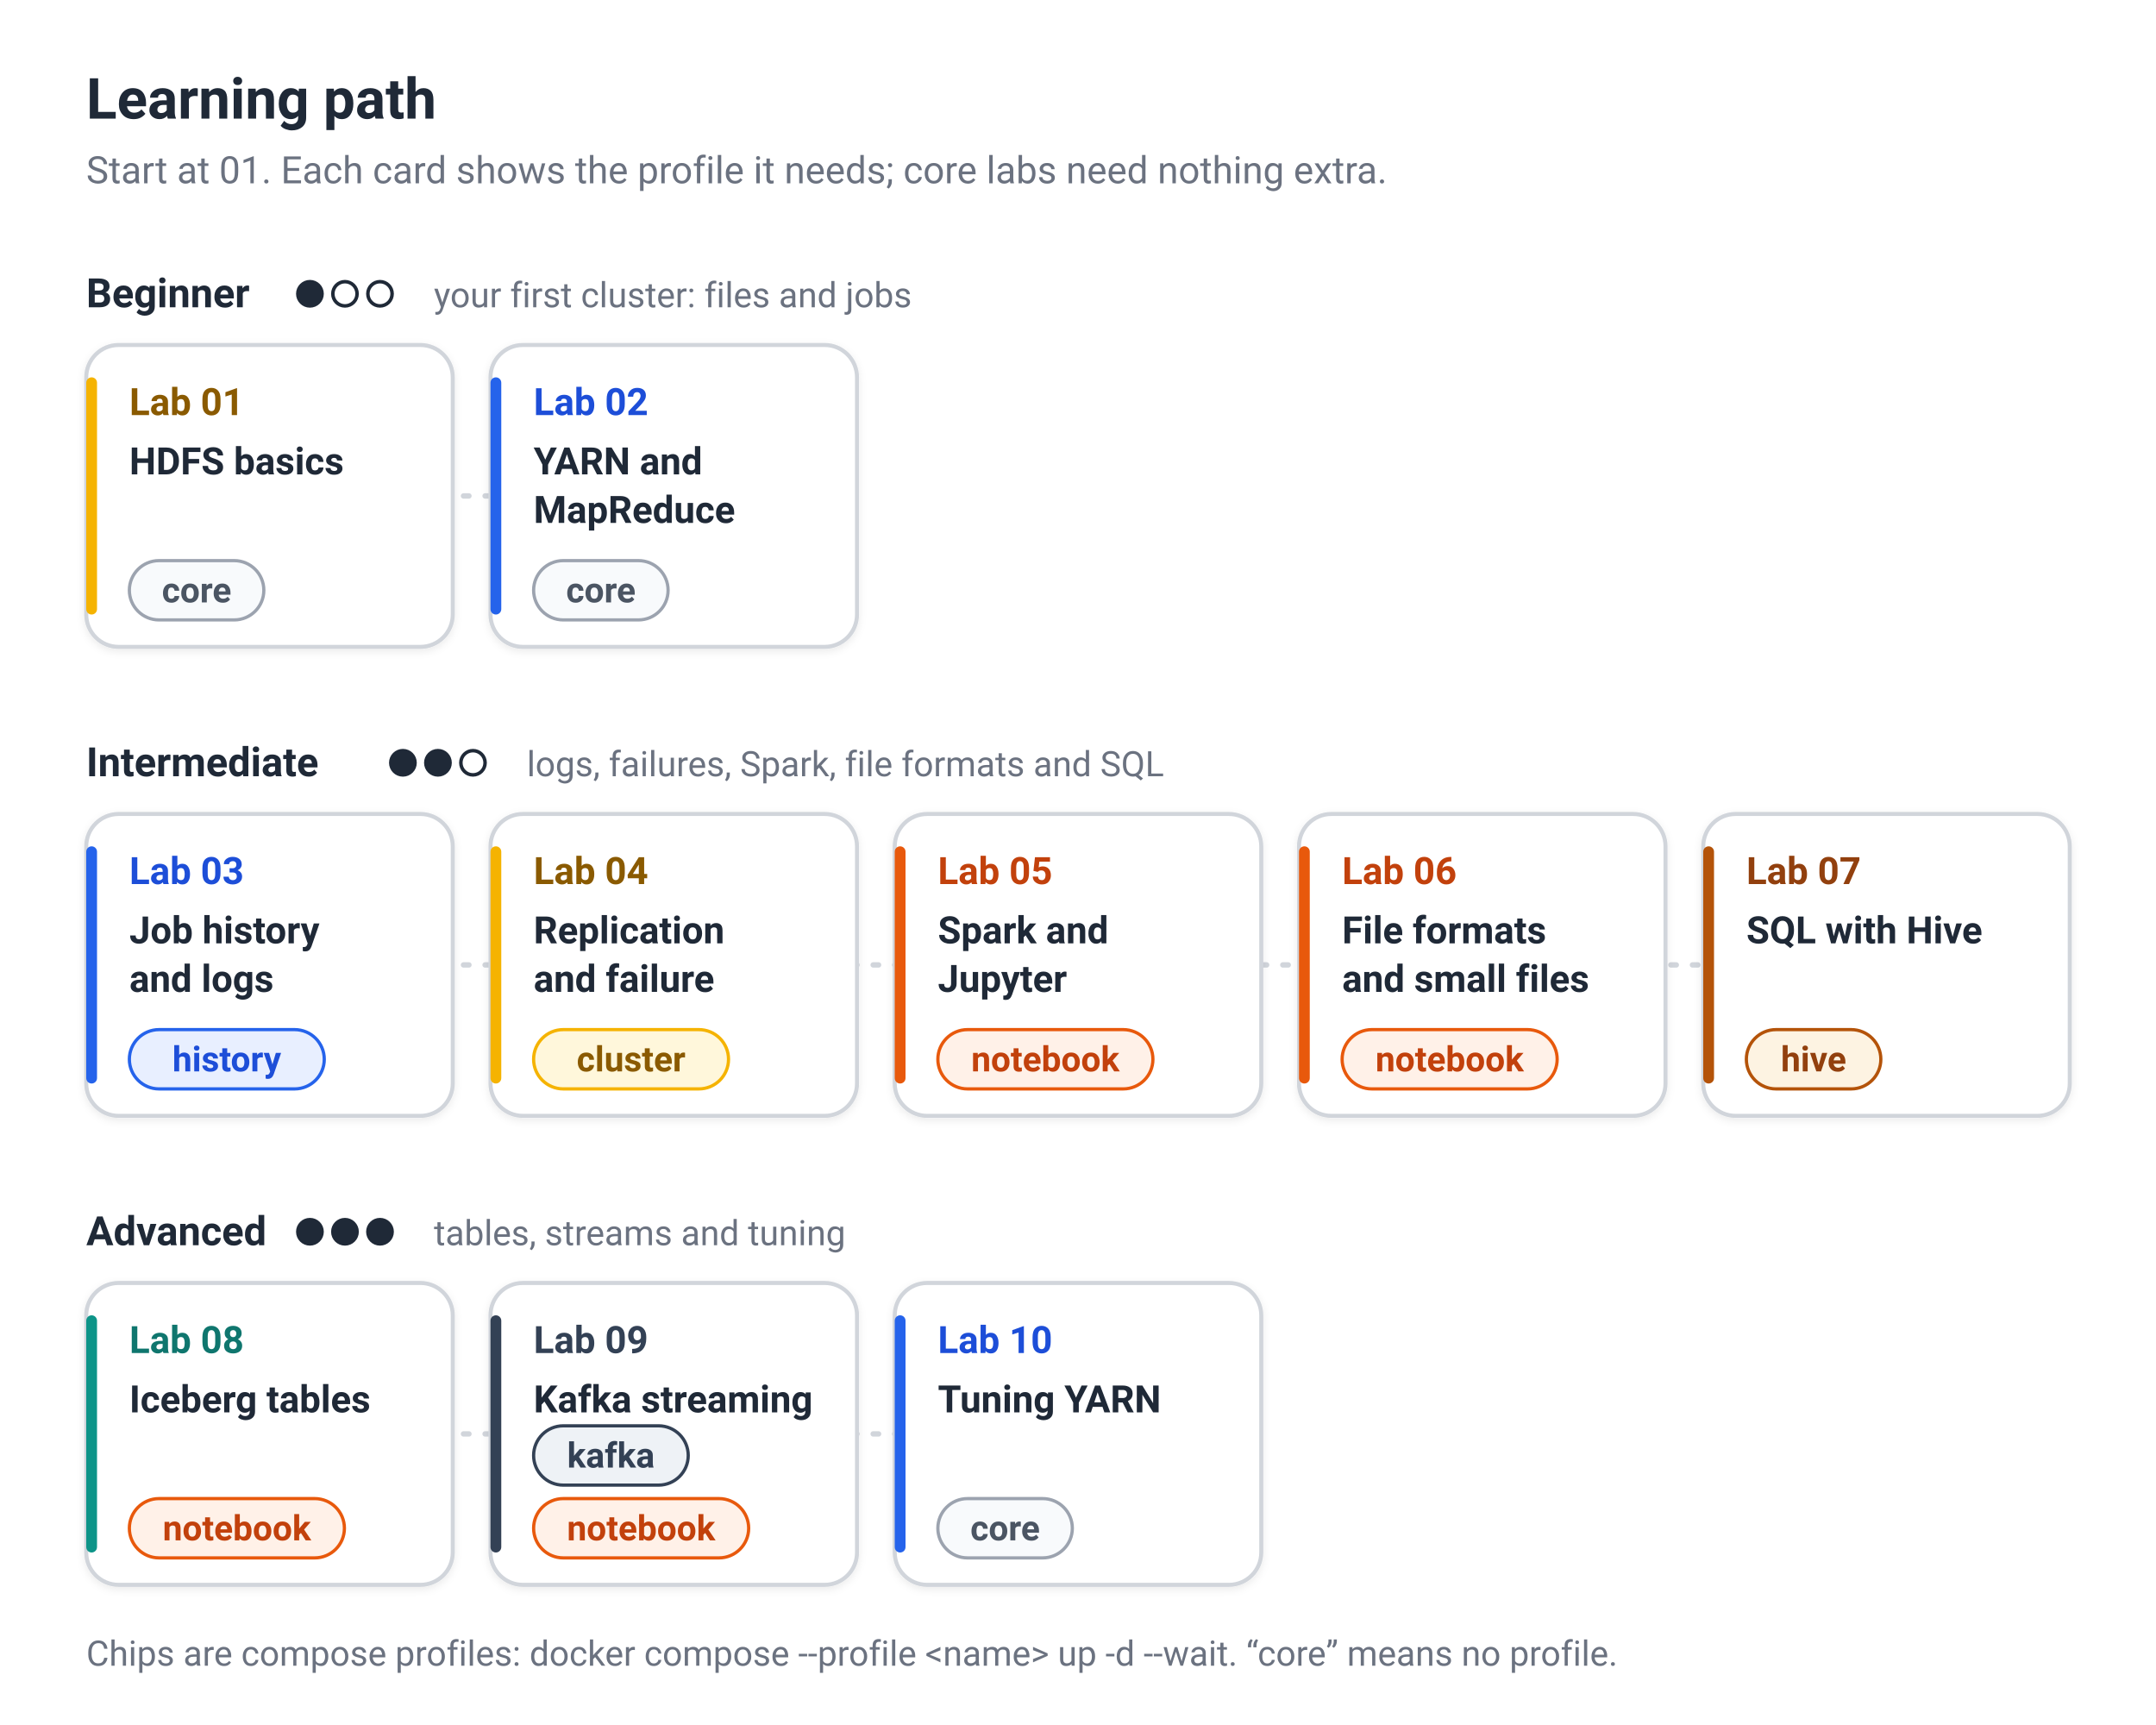
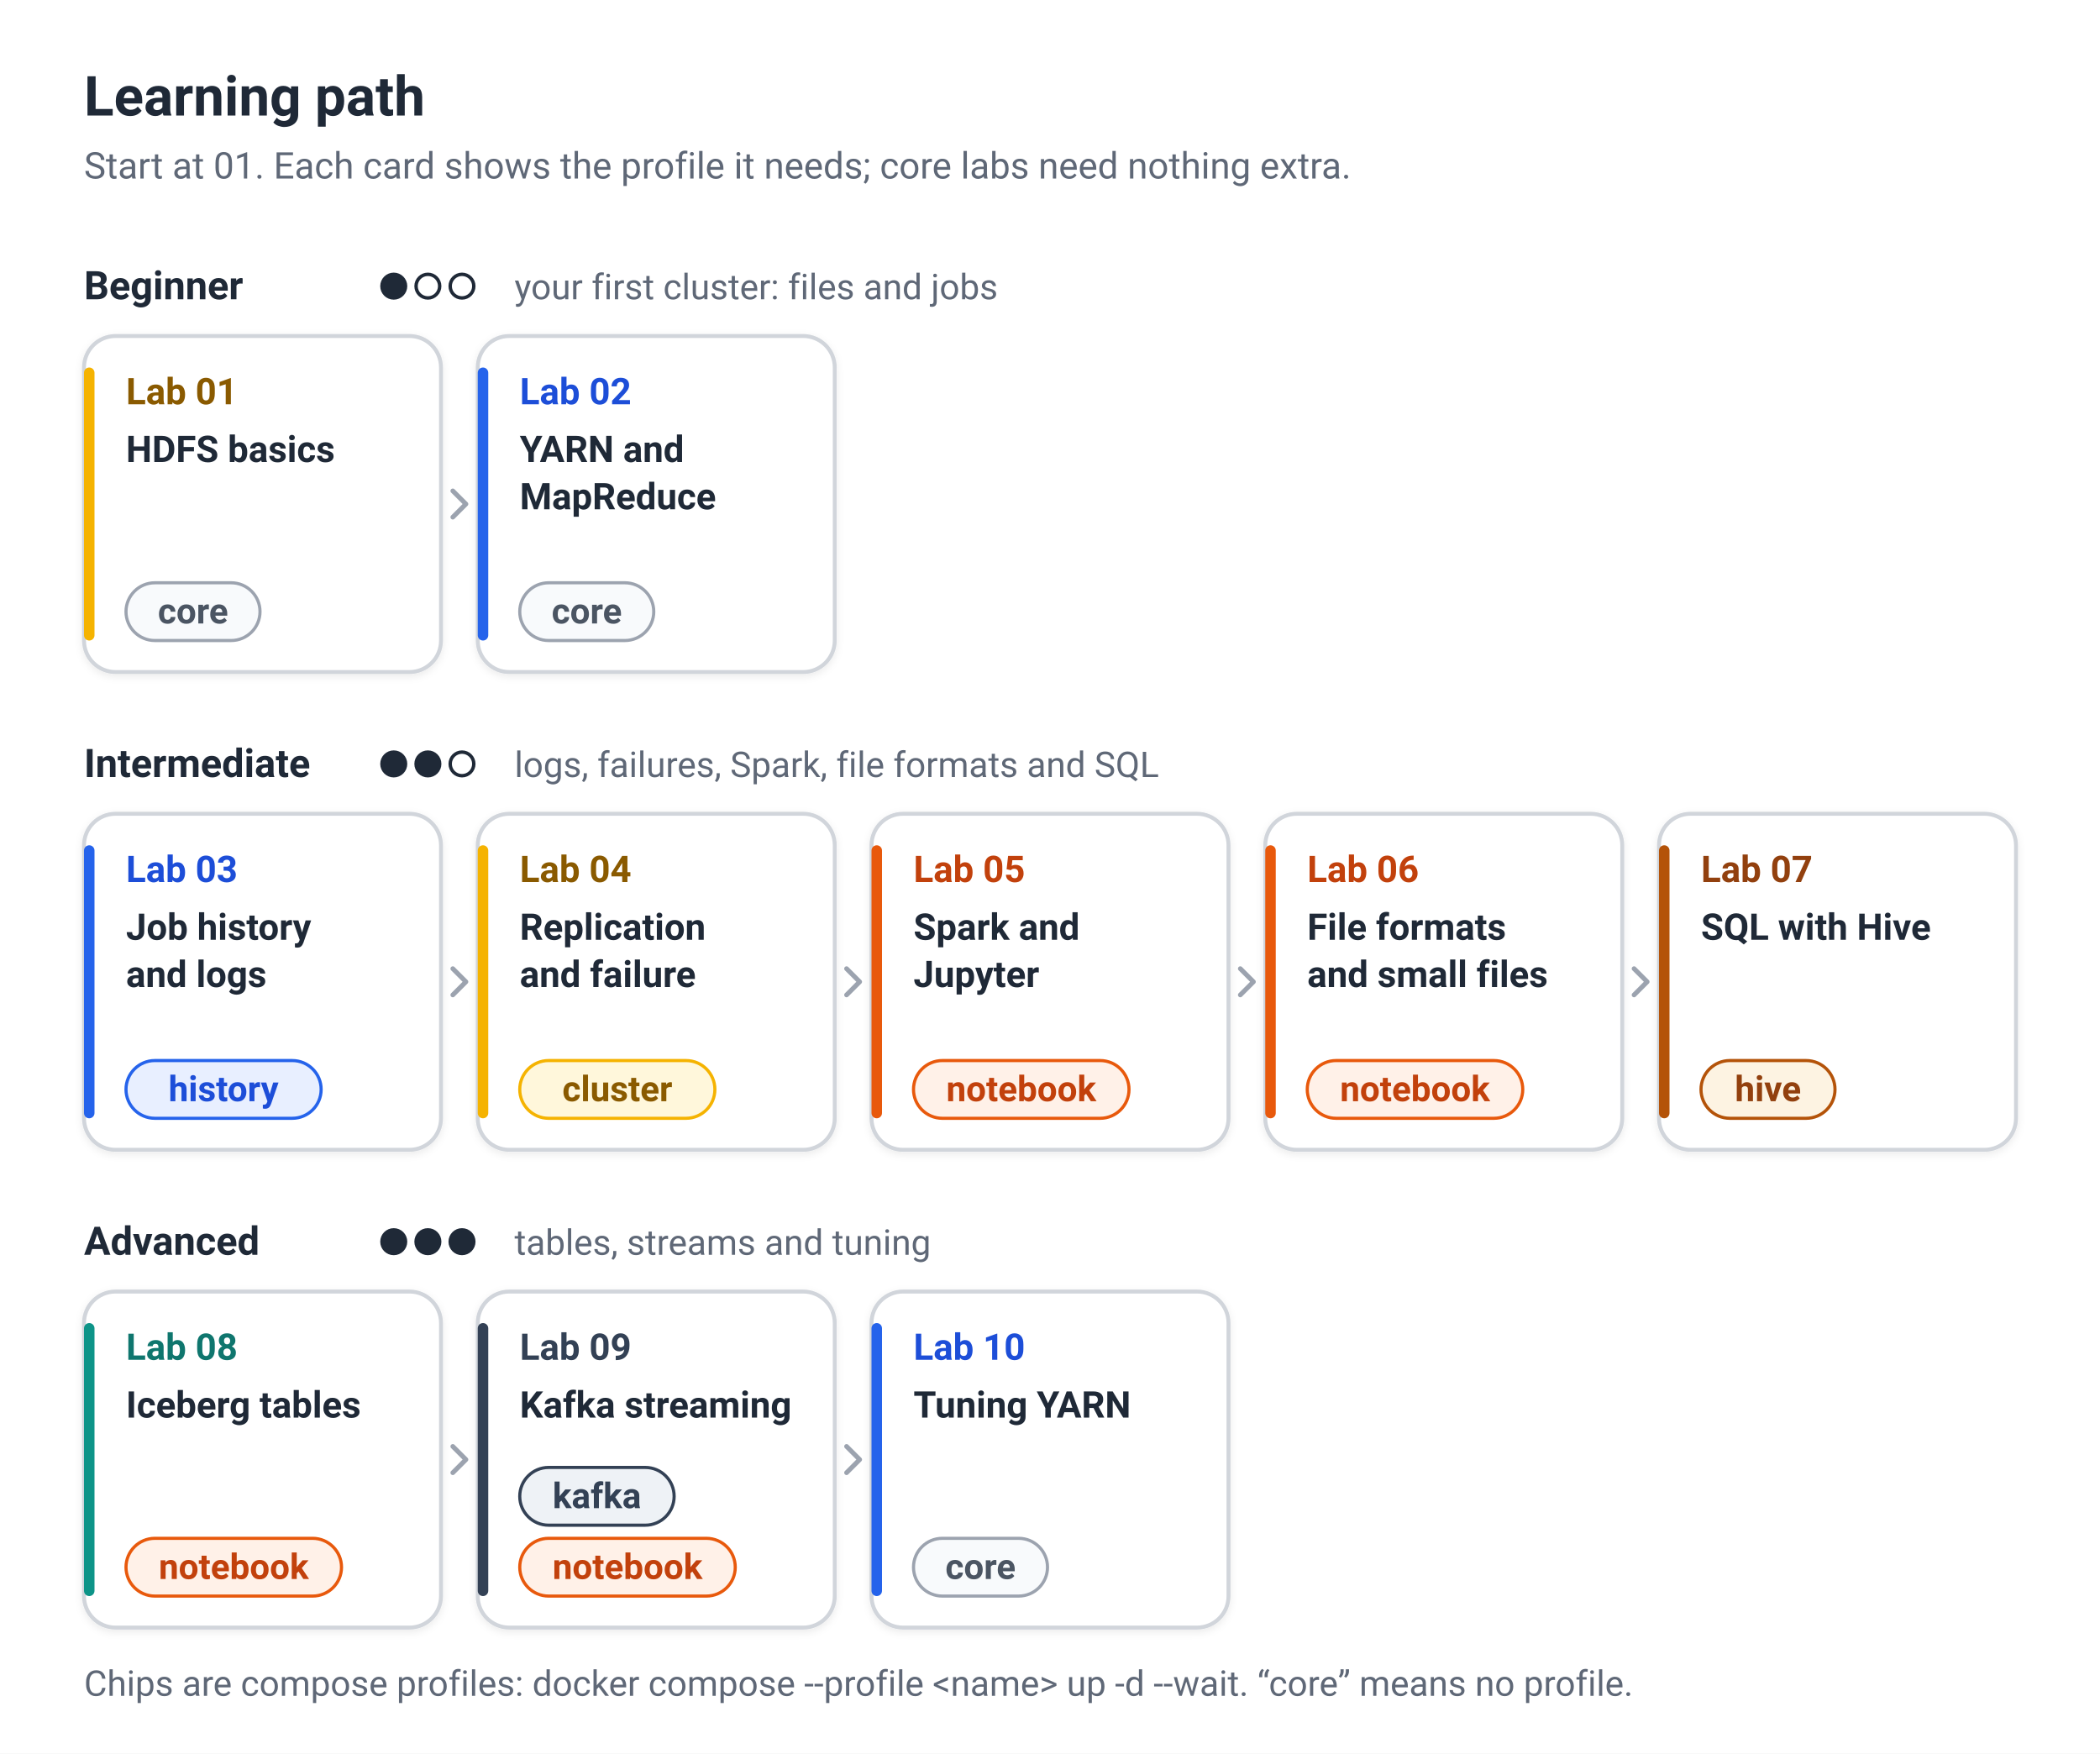
- <svg xmlns="http://www.w3.org/2000/svg" width="800" height="640" viewBox="0 0 800 640" role="img" aria-labelledby="title desc" font-family="-apple-system, BlinkMacSystemFont, 'Segoe UI', Roboto, Helvetica, Arial, sans-serif">
+ <svg xmlns="http://www.w3.org/2000/svg" width="800" height="668" viewBox="0 0 800 668" role="img" aria-labelledby="title desc" font-family="-apple-system, BlinkMacSystemFont, 'Segoe UI', Roboto, Helvetica, Arial, sans-serif">
  <style>text{font-family:-apple-system, BlinkMacSystemFont, 'Segoe UI', Roboto, Helvetica, Arial, sans-serif;fill:#1f2937}
.t{font-size:21px;font-weight:700}
- .st{font-size:14px;fill:#6b7280}
+ .st{font-size:14px;fill:#5f6877}
.h{font-size:15px;font-weight:600}
.hs{font-size:14px;font-weight:600}
.b{font-size:14px}
- .s{font-size:13px;fill:#6b7280}
- .m{font-family:ui-monospace, SFMono-Regular, Menlo, Consolas, 'Liberation Mono', monospace;font-size:13px}
- .ms{font-family:ui-monospace, SFMono-Regular, Menlo, Consolas, 'Liberation Mono', monospace;font-size:13px;fill:#6b7280}
+ .s{font-size:13.5px;fill:#5f6877}
+ .m{font-family:ui-monospace, SFMono-Regular, Menlo, Consolas, 'Liberation Mono', monospace;font-size:13.5px}
+ .ms{font-family:ui-monospace, SFMono-Regular, Menlo, Consolas, 'Liberation Mono', monospace;font-size:13.5px;fill:#5f6877}
.n{font-size:13px;font-weight:700;fill:#ffffff}</style>
  <defs>
    <filter id="sh" x="-5%" y="-5%" width="110%" height="125%">
      <feDropShadow dx="0" dy="1" stdDeviation="1.5" flood-color="#0f172a" flood-opacity="0.08" />
    </filter>
  </defs>
-   <rect width="800" height="640" fill="#ffffff" />
+   <rect width="800" height="668" fill="#ffffff" />
  <text x="32" y="44" class="t">Learning path</text>
  <text x="32" y="68" class="st">Start at 01. Each card shows the profile it needs; core labs need nothing extra.</text>
  <text x="32" y="114" class="h">Beginner</text>
-   <circle cx="115" cy="109" r="4.5" fill="#1f2937" stroke="#1f2937" stroke-width="1.3" />
-   <circle cx="128" cy="109" r="4.5" fill="#ffffff" stroke="#1f2937" stroke-width="1.3" />
-   <circle cx="141" cy="109" r="4.5" fill="#ffffff" stroke="#1f2937" stroke-width="1.3" />
-   <text x="161" y="114" class="s">your first cluster: files and jobs</text>
-   <line x1="100" y1="184" x2="250" y2="184" stroke="#d1d5db" stroke-width="2" stroke-linecap="round" stroke-dasharray="2 6" />
-   <rect x="32" y="128" width="136" height="112" rx="12" fill="#ffffff" stroke="#d1d5db" stroke-width="1.5" filter="url(#sh)" />
-   <rect x="32" y="140" width="4" height="88" rx="2" fill="#f5b301" />
+   <circle cx="150" cy="109" r="4.5" fill="#1f2937" stroke="#1f2937" stroke-width="1.3" />
+   <circle cx="163" cy="109" r="4.5" fill="#ffffff" stroke="#1f2937" stroke-width="1.3" />
+   <circle cx="176" cy="109" r="4.5" fill="#ffffff" stroke="#1f2937" stroke-width="1.3" />
+   <text x="196" y="114" class="s">your first cluster: files and jobs</text>
+   <rect x="32" y="128" width="136" height="128" rx="12" fill="#ffffff" stroke="#d1d5db" stroke-width="1.5" filter="url(#sh)" />
+   <rect x="32" y="140" width="4" height="104" rx="2" fill="#f5b301" />
  <text x="48" y="154" class="hs" style="fill:#8a5a00">Lab 01</text>
  <text x="48" y="176" class="hs">HDFS basics</text>
-   <rect x="48" y="208" width="49.9" height="22" rx="11.0" fill="#f8fafc" stroke="#9ca3af" stroke-width="1.2" />
-   <text x="72.95" y="223.5" class="s" text-anchor="middle" style="fill:#4b5563;font-weight:600">core</text>
-   <rect x="182" y="128" width="136" height="112" rx="12" fill="#ffffff" stroke="#d1d5db" stroke-width="1.5" filter="url(#sh)" />
-   <rect x="182" y="140" width="4" height="88" rx="2" fill="#2563eb" />
+   <rect x="48" y="222" width="51.05" height="22" rx="11.0" fill="#f8fafc" stroke="#9ca3af" stroke-width="1.2" />
+   <text x="73.525" y="237.5" class="s" text-anchor="middle" style="fill:#4b5563;font-weight:600">core</text>
+   <path d="M172.5 187 l5 5 l-5 5" fill="none" stroke="#9ca3af" stroke-width="1.8" stroke-linecap="round" stroke-linejoin="round" />
+   <rect x="182" y="128" width="136" height="128" rx="12" fill="#ffffff" stroke="#d1d5db" stroke-width="1.5" filter="url(#sh)" />
+   <rect x="182" y="140" width="4" height="104" rx="2" fill="#2563eb" />
  <text x="198" y="154" class="hs" style="fill:#1d4ed8">Lab 02</text>
  <text x="198" y="176" class="hs">YARN and</text>
  <text x="198" y="194" class="hs">MapReduce</text>
-   <rect x="198" y="208" width="49.9" height="22" rx="11.0" fill="#f8fafc" stroke="#9ca3af" stroke-width="1.2" />
-   <text x="222.95" y="223.5" class="s" text-anchor="middle" style="fill:#4b5563;font-weight:600">core</text>
-   <text x="32" y="288" class="h">Intermediate</text>
-   <circle cx="149.5" cy="283" r="4.5" fill="#1f2937" stroke="#1f2937" stroke-width="1.3" />
-   <circle cx="162.5" cy="283" r="4.5" fill="#1f2937" stroke="#1f2937" stroke-width="1.3" />
-   <circle cx="175.5" cy="283" r="4.5" fill="#ffffff" stroke="#1f2937" stroke-width="1.3" />
-   <text x="195.5" y="288" class="s">logs, failures, Spark, file formats and SQL</text>
-   <line x1="100" y1="358" x2="700" y2="358" stroke="#d1d5db" stroke-width="2" stroke-linecap="round" stroke-dasharray="2 6" />
-   <rect x="32" y="302" width="136" height="112" rx="12" fill="#ffffff" stroke="#d1d5db" stroke-width="1.5" filter="url(#sh)" />
-   <rect x="32" y="314" width="4" height="88" rx="2" fill="#2563eb" />
-   <text x="48" y="328" class="hs" style="fill:#1d4ed8">Lab 03</text>
-   <text x="48" y="350" class="hs">Job history</text>
-   <text x="48" y="368" class="hs">and logs</text>
-   <rect x="48" y="382" width="72.325" height="22" rx="11.0" fill="#e8efff" stroke="#2563eb" stroke-width="1.2" />
-   <text x="84.162" y="397.5" class="s" text-anchor="middle" style="fill:#1d4ed8;font-weight:600">history</text>
-   <rect x="182" y="302" width="136" height="112" rx="12" fill="#ffffff" stroke="#d1d5db" stroke-width="1.5" filter="url(#sh)" />
-   <rect x="182" y="314" width="4" height="88" rx="2" fill="#f5b301" />
-   <text x="198" y="328" class="hs" style="fill:#8a5a00">Lab 04</text>
-   <text x="198" y="350" class="hs">Replication</text>
-   <text x="198" y="368" class="hs">and failure</text>
-   <rect x="198" y="382" width="72.325" height="22" rx="11.0" fill="#fff7db" stroke="#f5b301" stroke-width="1.2" />
-   <text x="234.162" y="397.5" class="s" text-anchor="middle" style="fill:#8a5a00;font-weight:600">cluster</text>
-   <rect x="332" y="302" width="136" height="112" rx="12" fill="#ffffff" stroke="#d1d5db" stroke-width="1.5" filter="url(#sh)" />
-   <rect x="332" y="314" width="4" height="88" rx="2" fill="#e8590c" />
-   <text x="348" y="328" class="hs" style="fill:#c2410c">Lab 05</text>
-   <text x="348" y="350" class="hs">Spark and</text>
-   <text x="348" y="368" class="hs">Jupyter</text>
-   <rect x="348" y="382" width="79.8" height="22" rx="11.0" fill="#fff1e8" stroke="#e8590c" stroke-width="1.2" />
-   <text x="387.9" y="397.5" class="s" text-anchor="middle" style="fill:#c2410c;font-weight:600">notebook</text>
-   <rect x="482" y="302" width="136" height="112" rx="12" fill="#ffffff" stroke="#d1d5db" stroke-width="1.5" filter="url(#sh)" />
-   <rect x="482" y="314" width="4" height="88" rx="2" fill="#e8590c" />
-   <text x="498" y="328" class="hs" style="fill:#c2410c">Lab 06</text>
-   <text x="498" y="350" class="hs">File formats</text>
-   <text x="498" y="368" class="hs">and small files</text>
-   <rect x="498" y="382" width="79.8" height="22" rx="11.0" fill="#fff1e8" stroke="#e8590c" stroke-width="1.2" />
-   <text x="537.9" y="397.5" class="s" text-anchor="middle" style="fill:#c2410c;font-weight:600">notebook</text>
-   <rect x="632" y="302" width="136" height="112" rx="12" fill="#ffffff" stroke="#d1d5db" stroke-width="1.5" filter="url(#sh)" />
-   <rect x="632" y="314" width="4" height="88" rx="2" fill="#b45309" />
-   <text x="648" y="328" class="hs" style="fill:#92400e">Lab 07</text>
-   <text x="648" y="350" class="hs">SQL with Hive</text>
-   <rect x="648" y="382" width="49.9" height="22" rx="11.0" fill="#fdf3e2" stroke="#b45309" stroke-width="1.2" />
-   <text x="672.95" y="397.5" class="s" text-anchor="middle" style="fill:#92400e;font-weight:600">hive</text>
-   <text x="32" y="462" class="h">Advanced</text>
-   <circle cx="115" cy="457" r="4.5" fill="#1f2937" stroke="#1f2937" stroke-width="1.3" />
-   <circle cx="128" cy="457" r="4.5" fill="#1f2937" stroke="#1f2937" stroke-width="1.3" />
-   <circle cx="141" cy="457" r="4.5" fill="#1f2937" stroke="#1f2937" stroke-width="1.3" />
-   <text x="161" y="462" class="s">tables, streams and tuning</text>
-   <line x1="100" y1="532" x2="400" y2="532" stroke="#d1d5db" stroke-width="2" stroke-linecap="round" stroke-dasharray="2 6" />
-   <rect x="32" y="476" width="136" height="112" rx="12" fill="#ffffff" stroke="#d1d5db" stroke-width="1.5" filter="url(#sh)" />
-   <rect x="32" y="488" width="4" height="88" rx="2" fill="#0d9488" />
-   <text x="48" y="502" class="hs" style="fill:#0f766e">Lab 08</text>
-   <text x="48" y="524" class="hs">Iceberg tables</text>
-   <rect x="48" y="556" width="79.8" height="22" rx="11.0" fill="#fff1e8" stroke="#e8590c" stroke-width="1.2" />
-   <text x="87.9" y="571.5" class="s" text-anchor="middle" style="fill:#c2410c;font-weight:600">notebook</text>
-   <rect x="182" y="476" width="136" height="112" rx="12" fill="#ffffff" stroke="#d1d5db" stroke-width="1.5" filter="url(#sh)" />
-   <rect x="182" y="488" width="4" height="88" rx="2" fill="#334155" />
-   <text x="198" y="502" class="hs" style="fill:#334155">Lab 09</text>
-   <text x="198" y="524" class="hs">Kafka streaming</text>
-   <rect x="198" y="556" width="79.8" height="22" rx="11.0" fill="#fff1e8" stroke="#e8590c" stroke-width="1.2" />
-   <text x="237.9" y="571.5" class="s" text-anchor="middle" style="fill:#c2410c;font-weight:600">notebook</text>
-   <rect x="198" y="529" width="57.375" height="22" rx="11.0" fill="#eef2f6" stroke="#334155" stroke-width="1.2" />
-   <text x="226.688" y="544.5" class="s" text-anchor="middle" style="fill:#334155;font-weight:600">kafka</text>
-   <rect x="332" y="476" width="136" height="112" rx="12" fill="#ffffff" stroke="#d1d5db" stroke-width="1.5" filter="url(#sh)" />
-   <rect x="332" y="488" width="4" height="88" rx="2" fill="#2563eb" />
-   <text x="348" y="502" class="hs" style="fill:#1d4ed8">Lab 10</text>
-   <text x="348" y="524" class="hs">Tuning YARN</text>
-   <rect x="348" y="556" width="49.9" height="22" rx="11.0" fill="#f8fafc" stroke="#9ca3af" stroke-width="1.2" />
-   <text x="372.95" y="571.5" class="s" text-anchor="middle" style="fill:#4b5563;font-weight:600">core</text>
-   <text x="32" y="618" class="s">Chips are compose profiles: docker compose --profile &lt;name&gt; up -d --wait. “core” means no profile.</text>
+   <rect x="198" y="222" width="51.05" height="22" rx="11.0" fill="#f8fafc" stroke="#9ca3af" stroke-width="1.2" />
+   <text x="223.525" y="237.5" class="s" text-anchor="middle" style="fill:#4b5563;font-weight:600">core</text>
+   <text x="32" y="296" class="h">Intermediate</text>
+   <circle cx="150" cy="291" r="4.5" fill="#1f2937" stroke="#1f2937" stroke-width="1.3" />
+   <circle cx="163" cy="291" r="4.5" fill="#1f2937" stroke="#1f2937" stroke-width="1.3" />
+   <circle cx="176" cy="291" r="4.5" fill="#ffffff" stroke="#1f2937" stroke-width="1.3" />
+   <text x="196" y="296" class="s">logs, failures, Spark, file formats and SQL</text>
+   <rect x="32" y="310" width="136" height="128" rx="12" fill="#ffffff" stroke="#d1d5db" stroke-width="1.5" filter="url(#sh)" />
+   <rect x="32" y="322" width="4" height="104" rx="2" fill="#2563eb" />
+   <text x="48" y="336" class="hs" style="fill:#1d4ed8">Lab 03</text>
+   <text x="48" y="358" class="hs">Job history</text>
+   <text x="48" y="376" class="hs">and logs</text>
+   <rect x="48" y="404" width="74.338" height="22" rx="11.0" fill="#e8efff" stroke="#2563eb" stroke-width="1.2" />
+   <text x="85.169" y="419.5" class="s" text-anchor="middle" style="fill:#1d4ed8;font-weight:600">history</text>
+   <path d="M172.5 369 l5 5 l-5 5" fill="none" stroke="#9ca3af" stroke-width="1.8" stroke-linecap="round" stroke-linejoin="round" />
+   <rect x="182" y="310" width="136" height="128" rx="12" fill="#ffffff" stroke="#d1d5db" stroke-width="1.5" filter="url(#sh)" />
+   <rect x="182" y="322" width="4" height="104" rx="2" fill="#f5b301" />
+   <text x="198" y="336" class="hs" style="fill:#8a5a00">Lab 04</text>
+   <text x="198" y="358" class="hs">Replication</text>
+   <text x="198" y="376" class="hs">and failure</text>
+   <rect x="198" y="404" width="74.338" height="22" rx="11.0" fill="#fff7db" stroke="#f5b301" stroke-width="1.2" />
+   <text x="235.169" y="419.5" class="s" text-anchor="middle" style="fill:#8a5a00;font-weight:600">cluster</text>
+   <path d="M322.5 369 l5 5 l-5 5" fill="none" stroke="#9ca3af" stroke-width="1.8" stroke-linecap="round" stroke-linejoin="round" />
+   <rect x="332" y="310" width="136" height="128" rx="12" fill="#ffffff" stroke="#d1d5db" stroke-width="1.5" filter="url(#sh)" />
+   <rect x="332" y="322" width="4" height="104" rx="2" fill="#e8590c" />
+   <text x="348" y="336" class="hs" style="fill:#c2410c">Lab 05</text>
+   <text x="348" y="358" class="hs">Spark and</text>
+   <text x="348" y="376" class="hs">Jupyter</text>
+   <rect x="348" y="404" width="82.1" height="22" rx="11.0" fill="#fff1e8" stroke="#e8590c" stroke-width="1.2" />
+   <text x="389.05" y="419.5" class="s" text-anchor="middle" style="fill:#c2410c;font-weight:600">notebook</text>
+   <path d="M472.5 369 l5 5 l-5 5" fill="none" stroke="#9ca3af" stroke-width="1.8" stroke-linecap="round" stroke-linejoin="round" />
+   <rect x="482" y="310" width="136" height="128" rx="12" fill="#ffffff" stroke="#d1d5db" stroke-width="1.5" filter="url(#sh)" />
+   <rect x="482" y="322" width="4" height="104" rx="2" fill="#e8590c" />
+   <text x="498" y="336" class="hs" style="fill:#c2410c">Lab 06</text>
+   <text x="498" y="358" class="hs">File formats</text>
+   <text x="498" y="376" class="hs">and small files</text>
+   <rect x="498" y="404" width="82.1" height="22" rx="11.0" fill="#fff1e8" stroke="#e8590c" stroke-width="1.2" />
+   <text x="539.05" y="419.5" class="s" text-anchor="middle" style="fill:#c2410c;font-weight:600">notebook</text>
+   <path d="M622.5 369 l5 5 l-5 5" fill="none" stroke="#9ca3af" stroke-width="1.8" stroke-linecap="round" stroke-linejoin="round" />
+   <rect x="632" y="310" width="136" height="128" rx="12" fill="#ffffff" stroke="#d1d5db" stroke-width="1.5" filter="url(#sh)" />
+   <rect x="632" y="322" width="4" height="104" rx="2" fill="#b45309" />
+   <text x="648" y="336" class="hs" style="fill:#92400e">Lab 07</text>
+   <text x="648" y="358" class="hs">SQL with Hive</text>
+   <rect x="648" y="404" width="51.05" height="22" rx="11.0" fill="#fdf3e2" stroke="#b45309" stroke-width="1.2" />
+   <text x="673.525" y="419.5" class="s" text-anchor="middle" style="fill:#92400e;font-weight:600">hive</text>
+   <text x="32" y="478" class="h">Advanced</text>
+   <circle cx="150" cy="473" r="4.5" fill="#1f2937" stroke="#1f2937" stroke-width="1.3" />
+   <circle cx="163" cy="473" r="4.5" fill="#1f2937" stroke="#1f2937" stroke-width="1.3" />
+   <circle cx="176" cy="473" r="4.5" fill="#1f2937" stroke="#1f2937" stroke-width="1.3" />
+   <text x="196" y="478" class="s">tables, streams and tuning</text>
+   <rect x="32" y="492" width="136" height="128" rx="12" fill="#ffffff" stroke="#d1d5db" stroke-width="1.5" filter="url(#sh)" />
+   <rect x="32" y="504" width="4" height="104" rx="2" fill="#0d9488" />
+   <text x="48" y="518" class="hs" style="fill:#0f766e">Lab 08</text>
+   <text x="48" y="540" class="hs">Iceberg tables</text>
+   <rect x="48" y="586" width="82.1" height="22" rx="11.0" fill="#fff1e8" stroke="#e8590c" stroke-width="1.2" />
+   <text x="89.05" y="601.5" class="s" text-anchor="middle" style="fill:#c2410c;font-weight:600">notebook</text>
+   <path d="M172.5 551 l5 5 l-5 5" fill="none" stroke="#9ca3af" stroke-width="1.8" stroke-linecap="round" stroke-linejoin="round" />
+   <rect x="182" y="492" width="136" height="128" rx="12" fill="#ffffff" stroke="#d1d5db" stroke-width="1.5" filter="url(#sh)" />
+   <rect x="182" y="504" width="4" height="104" rx="2" fill="#334155" />
+   <text x="198" y="518" class="hs" style="fill:#334155">Lab 09</text>
+   <text x="198" y="540" class="hs">Kafka streaming</text>
+   <rect x="198" y="586" width="82.1" height="22" rx="11.0" fill="#fff1e8" stroke="#e8590c" stroke-width="1.2" />
+   <text x="239.05" y="601.5" class="s" text-anchor="middle" style="fill:#c2410c;font-weight:600">notebook</text>
+   <rect x="198" y="559" width="58.812" height="22" rx="11.0" fill="#eef2f6" stroke="#334155" stroke-width="1.2" />
+   <text x="227.406" y="574.5" class="s" text-anchor="middle" style="fill:#334155;font-weight:600">kafka</text>
+   <path d="M322.5 551 l5 5 l-5 5" fill="none" stroke="#9ca3af" stroke-width="1.8" stroke-linecap="round" stroke-linejoin="round" />
+   <rect x="332" y="492" width="136" height="128" rx="12" fill="#ffffff" stroke="#d1d5db" stroke-width="1.5" filter="url(#sh)" />
+   <rect x="332" y="504" width="4" height="104" rx="2" fill="#2563eb" />
+   <text x="348" y="518" class="hs" style="fill:#1d4ed8">Lab 10</text>
+   <text x="348" y="540" class="hs">Tuning YARN</text>
+   <rect x="348" y="586" width="51.05" height="22" rx="11.0" fill="#f8fafc" stroke="#9ca3af" stroke-width="1.2" />
+   <text x="373.525" y="601.5" class="s" text-anchor="middle" style="fill:#4b5563;font-weight:600">core</text>
+   <text x="32" y="646" class="s">Chips are compose profiles: docker compose --profile &lt;name&gt; up -d --wait. “core” means no profile.</text>
</svg>
